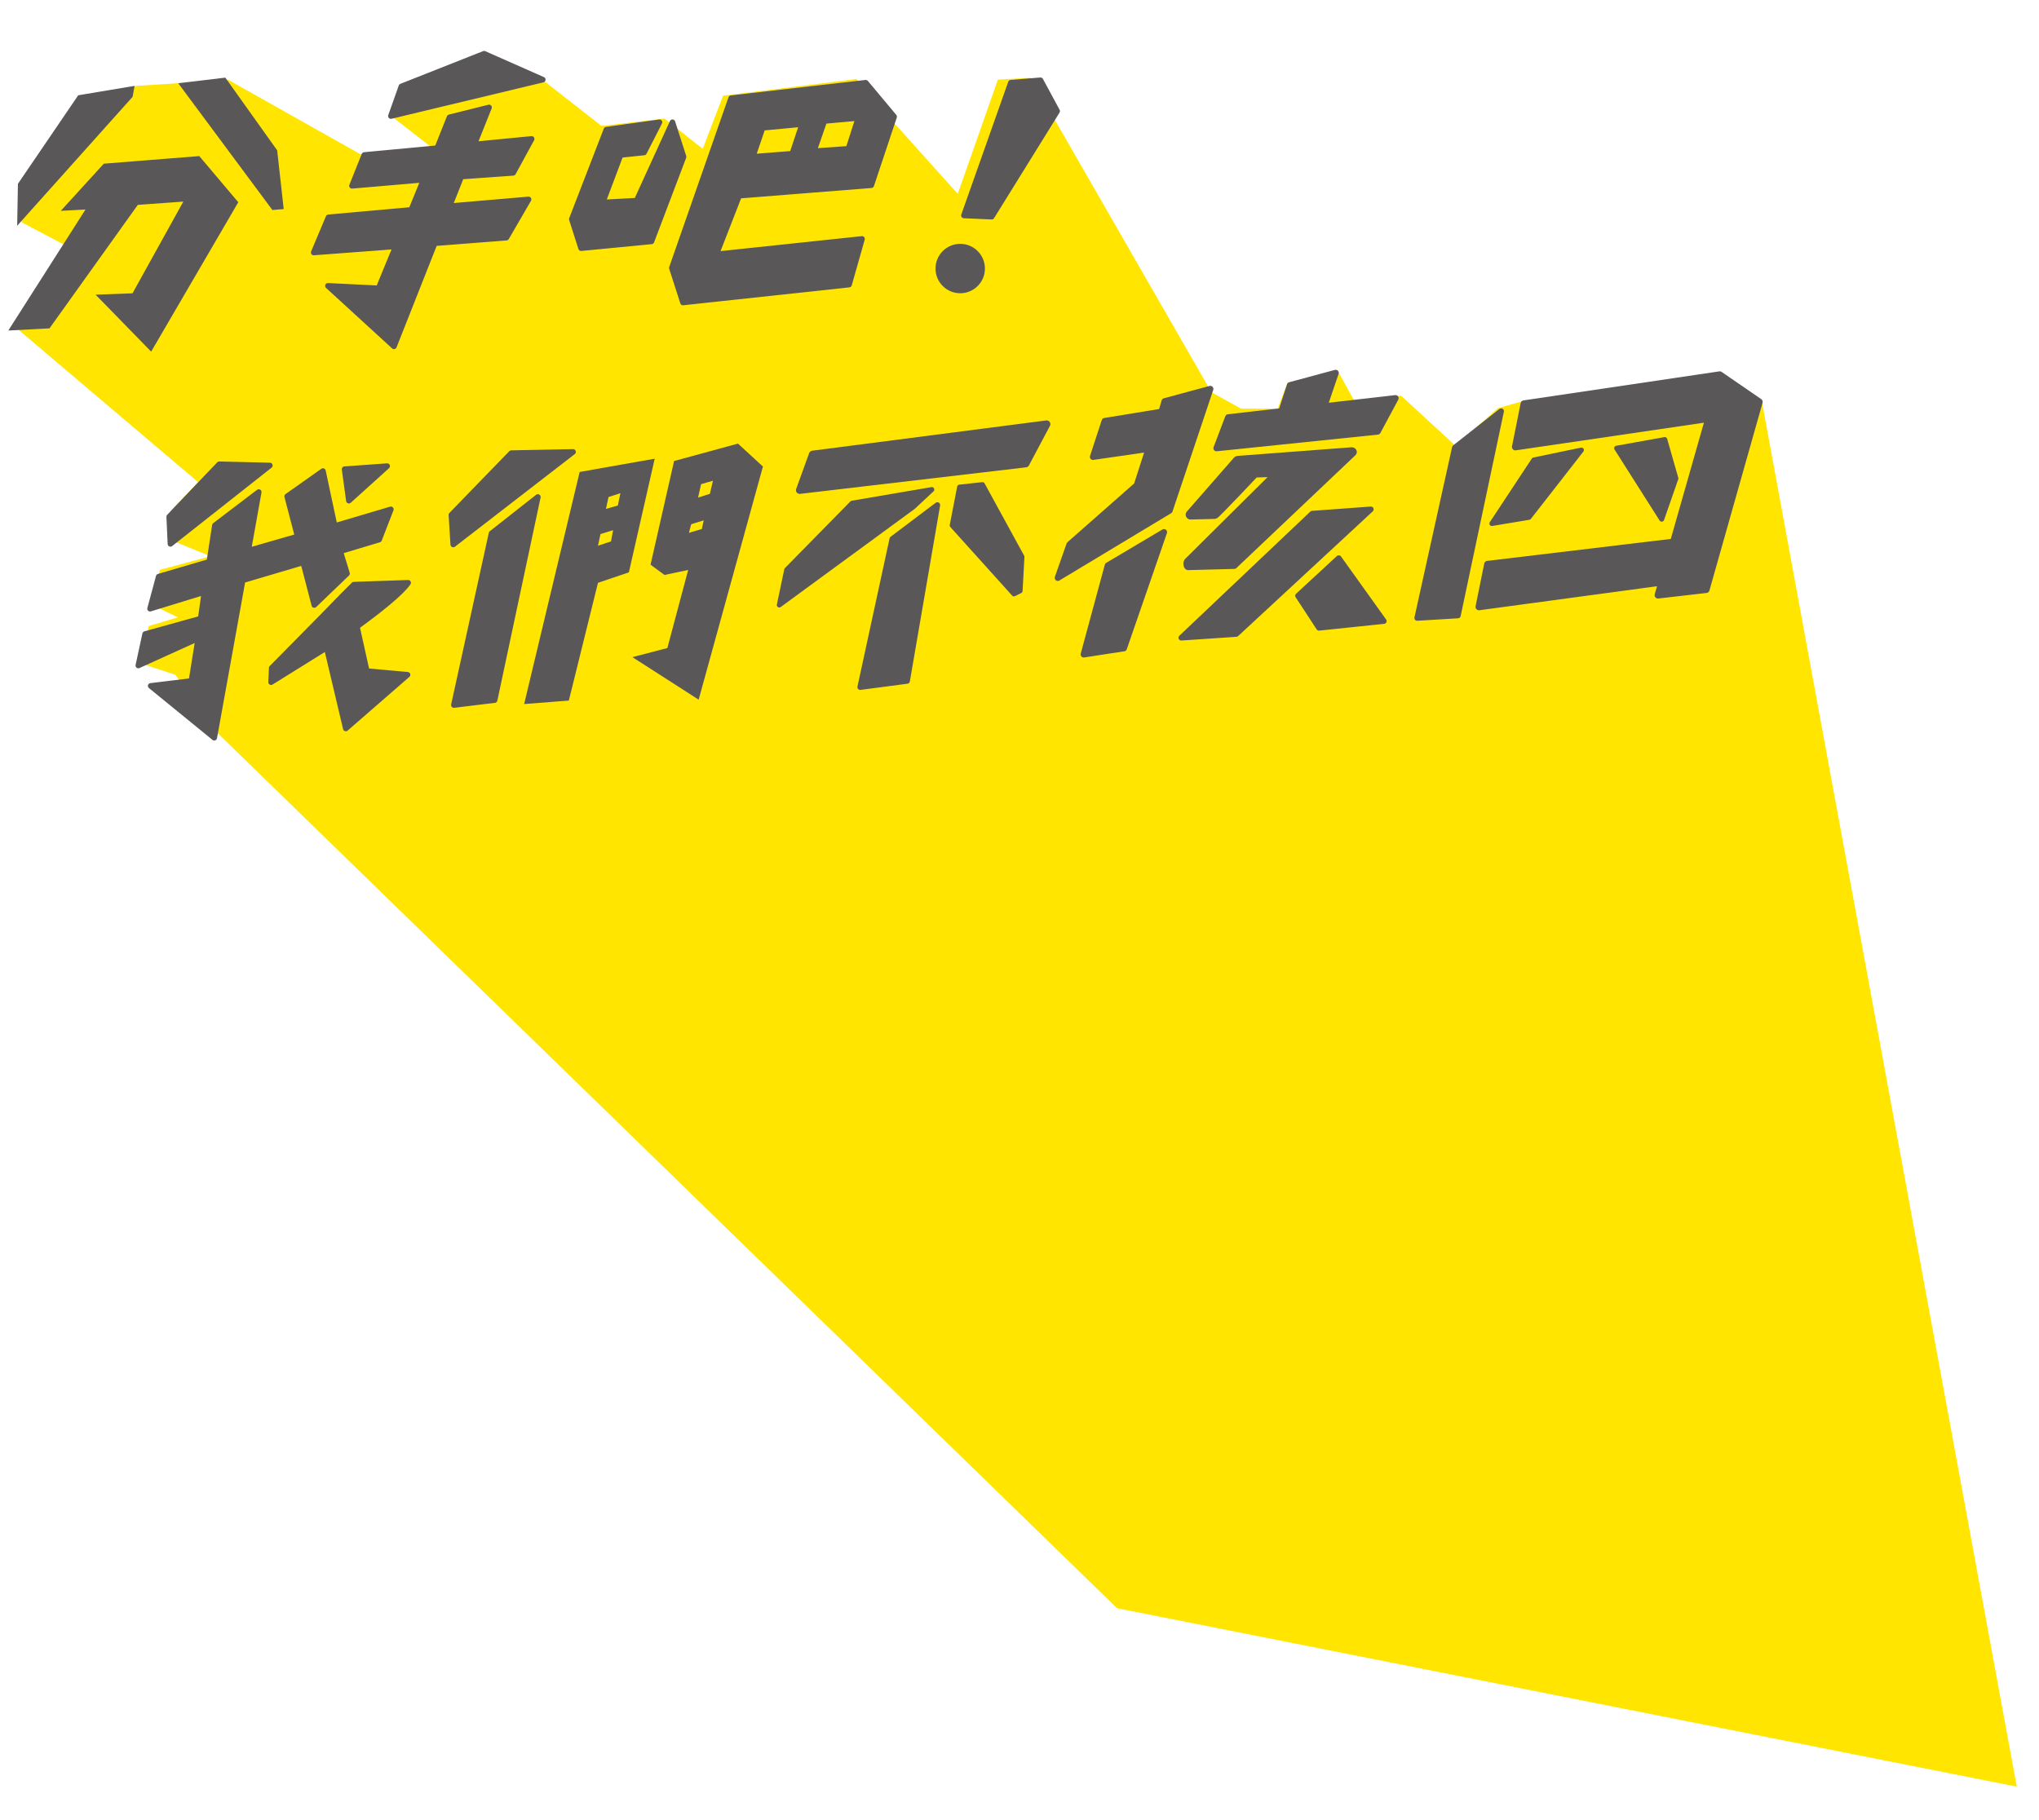
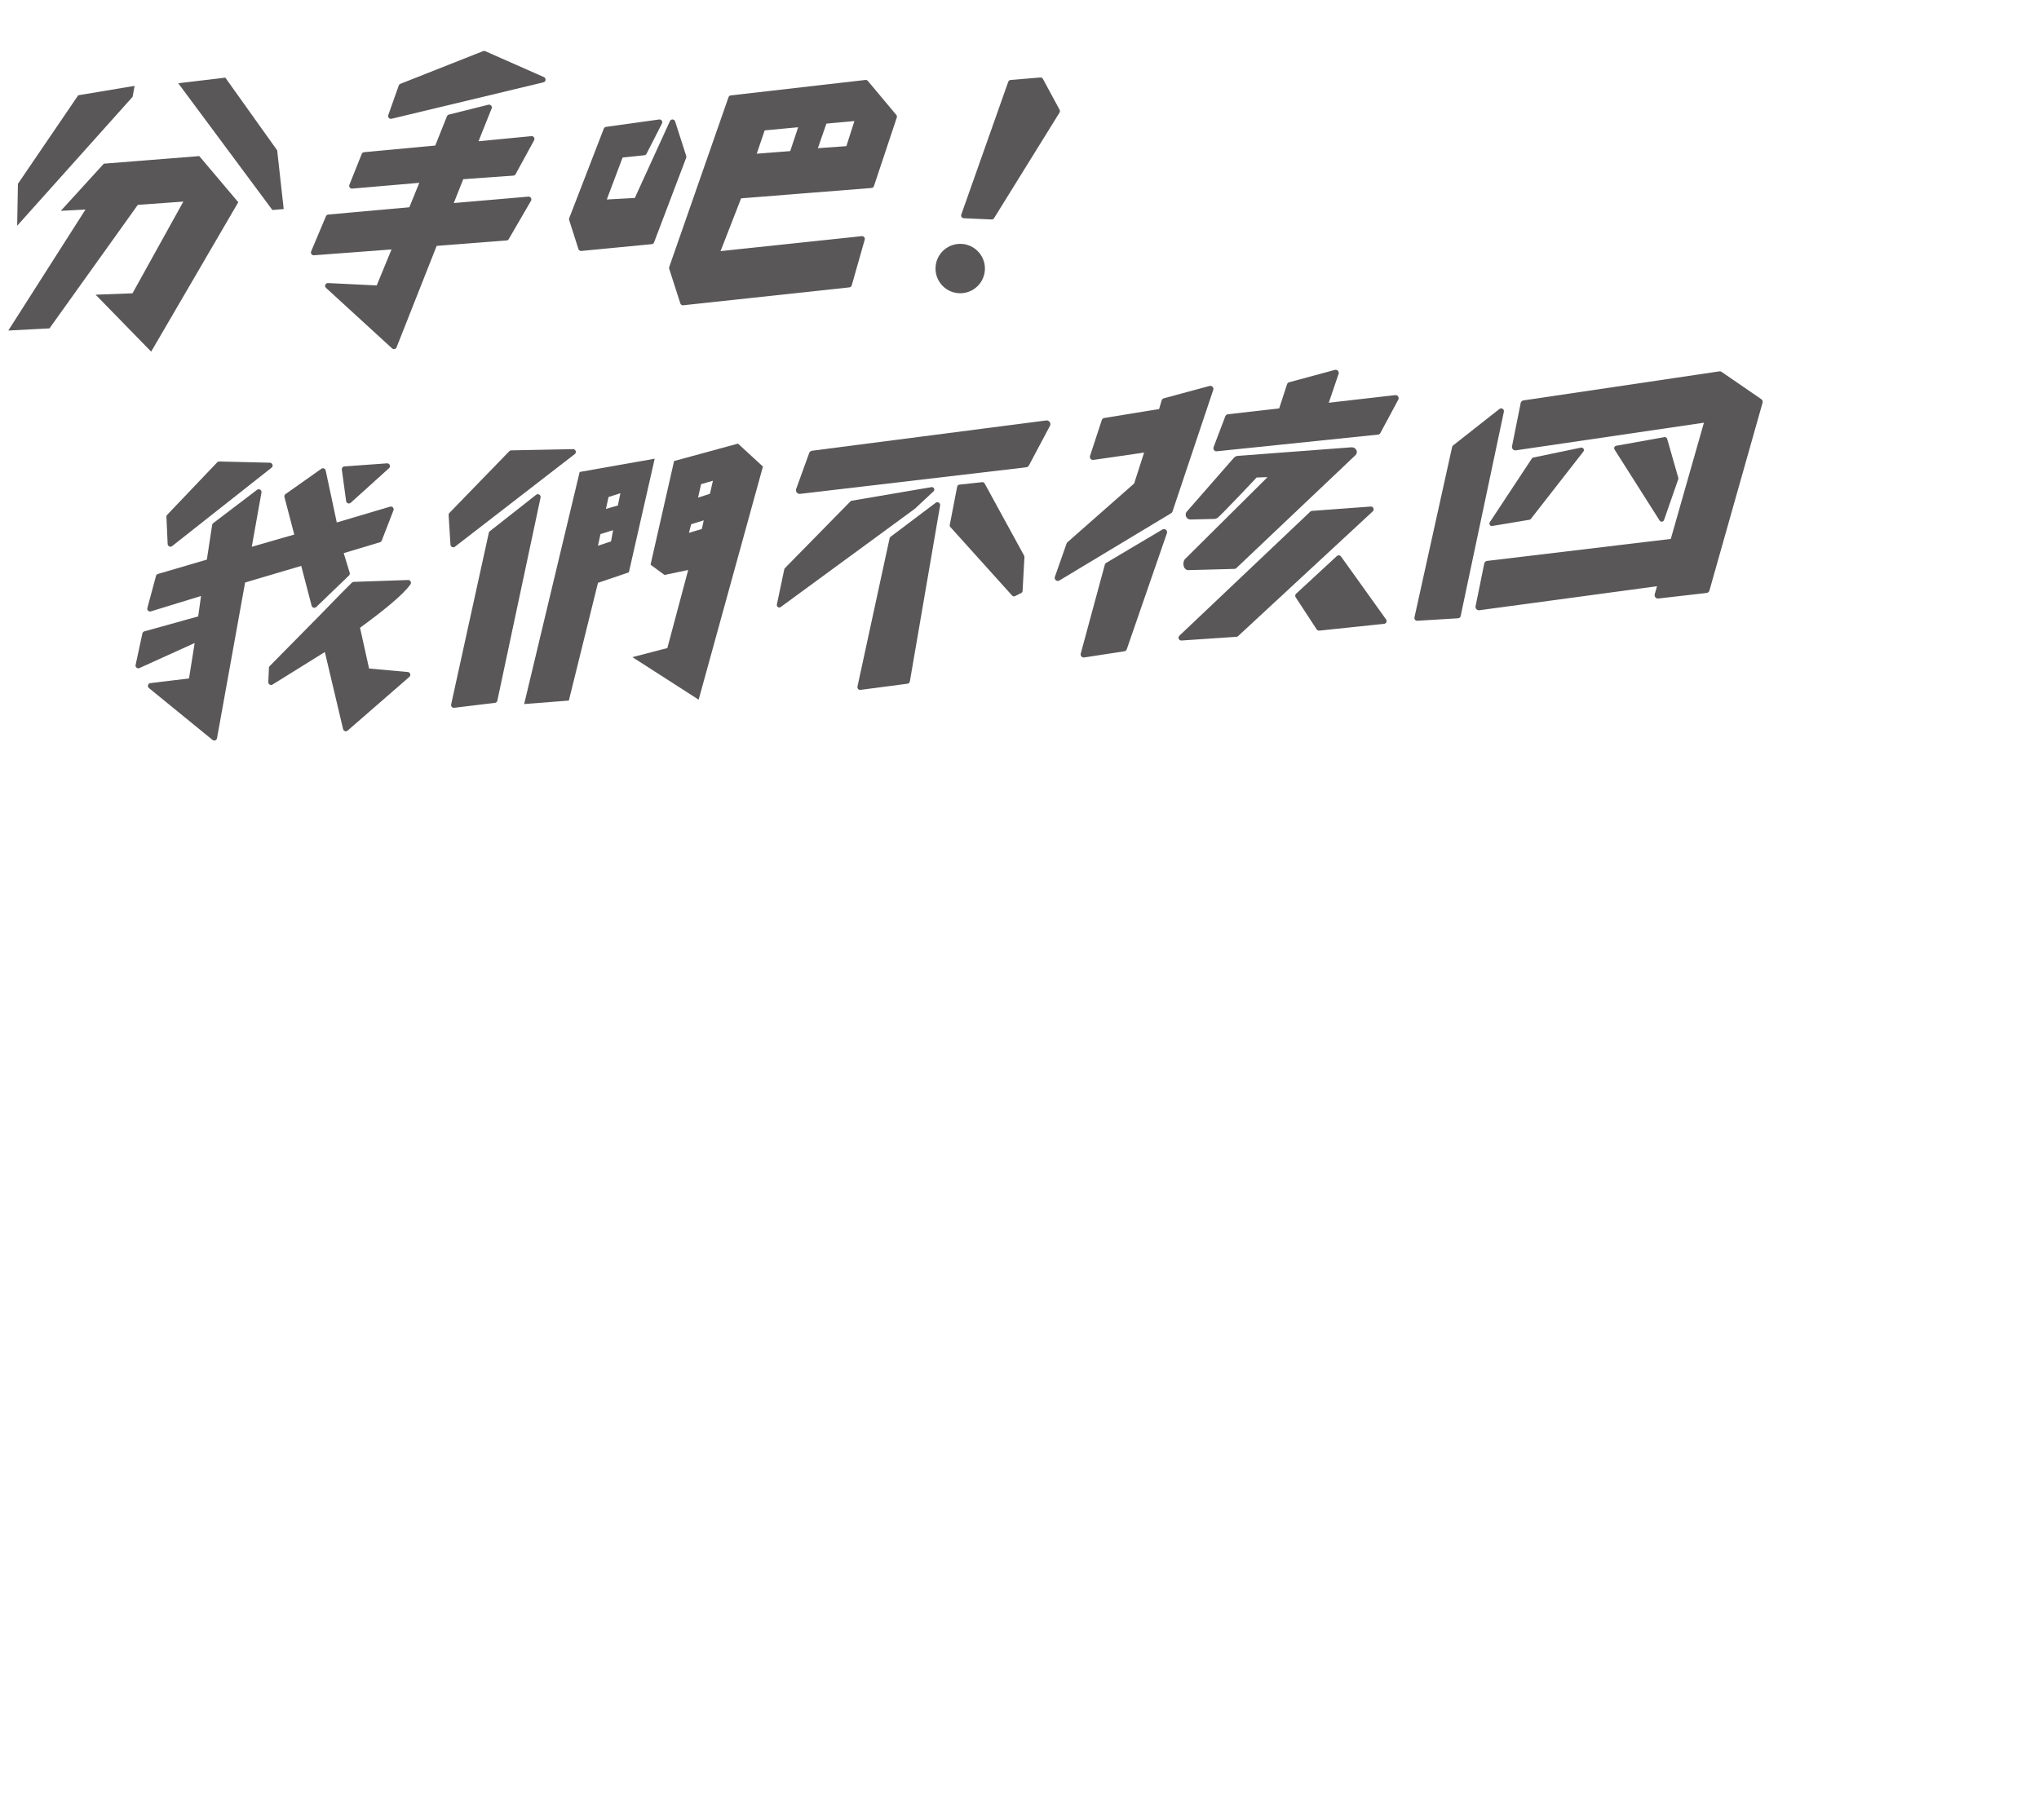
<svg xmlns="http://www.w3.org/2000/svg" viewBox="0 0 330.2 294.8">
-   <g fill="#FFE500">
-     <path d="M35.8 74.2l8.7.2 5 2.9 3.3-2 3 2.3 6.9-3.1 9.7 8.3 9.9-10.2 10.7-.4 4.4 3.3 7.4-1.4 3.7 2.4 10.3-4.7 8.8 7.6 41-11.6 7.2 3.5 18.5-8.8 6.7 3.7h5.9l1.6-4.2 8.1-2 2.7 4.9 7.6-.8 8.8 8.1 6.9-6.1 4.3-1.2h38.4l41.3 224.5-145.7-28.9L35.3 118.8l-6.9-9.5-5.8-1.9 1.5-6 4.7-1.4-4.3-2.1 1.4-5.6 8.2-2.2-6.4-2.6-.1-4.7z" />
-     <path d="M58.4 25L36.9 12.9l-9.9.7-4.8.3-8.9 1.8-9.8 13.8V36l7.2 3.8L2.5 53l48.1 40.8 77.6 27.2 47.9 5.4 19.6-63.7-28.8-50.1-5.3.3-6.5 18.5-11.4-12.7-5-5.9-21.6 2.7-3.3 8.6-6.2-4.9-10.2 1.2-9.7-7.6L78 8.6l-14.9 10 6.7 5.2-5.9 1.1-5-.1" />
-   </g>
  <g fill="#595757" stroke="#595757" stroke-width=".9" stroke-linecap="round" stroke-linejoin="round" stroke-miterlimit="10" id="letter-2">
    <path d="M78.4 8.7L65 14l-1.7 4.8 24.6-5.9zM83.1 28l3-5.5-9.3.9 2.4-6-6.4 1.6-2 5L59 25.1l-2 5 11.6-1-2 4.9-13.4 1.2-2.4 5.7 13.3-1-2.8 6.8-8.2-.4 10.7 9.8 6.6-16.7 11.6-.9 3.6-6.2-12.8 1.1 1.9-4.8z" />
  </g>
  <g fill="#595757" stroke="#595757" stroke-linecap="round" stroke-linejoin="round" stroke-miterlimit="10" id="letter-7">
    <path stroke-width=".8" d="M138 81.5l-10.6 10.8-1.2 5.7 21.7-15.9 3-2.8zM154.2 85.1l1.2-6.2 3.7-.4 6.4 11.7-.3 5.5-1 .5z" />
    <path stroke-width="1.2" d="M131.6 73.6l37.9-4.9-3.4 6.4-36.6 4.3z" />
    <path stroke-width=".9" d="M144.5 87.3l7.3-5.5-4.9 28.5-7.6 1z" />
  </g>
  <g id="letter-3">
    <path fill="#595757" stroke="#595757" stroke-width=".9" stroke-linecap="round" stroke-linejoin="round" stroke-miterlimit="10" d="M106.8 19.8l-2.5 4.9-3.8.4-2.9 7.7 5.5-.3 5.8-12.7 1.8 5.6-5.2 13.7-11.4 1.1-1.5-4.7L98.2 21zM141.1 30l3.7-11.1-4.6-5.5-21.8 2.5-9.6 27.5 1.8 5.6 26.9-2.9 2.1-7.4-23.6 2.5 3.7-9.5 21.4-1.7zm-3.7-5.9l-5.6.4 1.7-4.9 5.5-.5-1.6 5zm-13.9-3.4l6.4-.6-1.6 4.8-6.4.5 1.6-4.7z" />
  </g>
  <g fill="#595757" stroke="#595757" stroke-miterlimit="10" id="letter-6">
    <path stroke-width=".9" stroke-linecap="round" stroke-linejoin="round" d="M82.8 73.4l-9.7 10 .3 4.8 19.4-15zM79.6 86.4l7.5-5.9-7 32.9-6.6.8z" />
    <path stroke-width=".8" d="M94.2 76.8l-8.8 36.8 6.4-.5 4.7-19 5-1.7 4-17.6-11.3 2zm6.8 2.5l-.6 2.9-2.8.8.6-2.8 2.8-.9zM96.3 89l.6-2.8 2.9-.9-.5 2.7-3 1zM119.4 72.3l-9.9 2.7-3.7 16.3 1.9 1.4 4.3-.9-3.6 13.5-5 1.3 9.5 6.1 10.2-37-3.7-3.4zm-3.4 5l-.7 3-2.8.9.7-3.1 2.8-.8zm-5 9.6l.6-2.3 2.9-.9-.5 2.3-3 .9z" />
  </g>
  <g fill="#595757" stroke="#595757" stroke-linecap="round" stroke-linejoin="round" stroke-miterlimit="10" id="letter-8">
    <path d="M188.6 65l-.5 1.7-9.2 1.5L177 74l9-1.3-1.9 5.9-10.9 9.6-1.9 5.4 9.8-5.9 8.3-5L196 63zM175.5 106l6.5-1 6.5-18.8-9.1 5.4z" />
    <path fill="#595757" stroke="#595757" stroke-width=".9" stroke-linecap="round" stroke-linejoin="round" stroke-miterlimit="10" d="M212.5 83.2l9.5-.7-21.8 20.2-8.9.6z" />
    <path fill="#595757" stroke="#595757" stroke-width=".9" stroke-linecap="round" stroke-linejoin="round" stroke-miterlimit="10" d="M206.4 76.8l-3.1.1c.2-.2-6.3 6.7-6.5 6.7l-4 .1c-.3 0-.4-.3-.3-.5l7.7-8.8.2-.1 18.5-1.4c.3 0 .5.3.3.5l-19.3 18.3-7.5.2c-.3 0-.4-.7-.2-1l14.2-14.1z" />
    <path fill="#595757" stroke="#595757" stroke-linecap="round" stroke-linejoin="round" stroke-miterlimit="10" d="M208.9 62.4l-1.3 4 6.9-.7 1.8-5.3z" />
    <path fill="#595757" stroke="#595757" stroke-linecap="round" stroke-linejoin="round" stroke-miterlimit="10" d="M198.9 67.6l27.1-3.1-2.9 5.4-26.1 2.7z" />
    <path fill="#595757" stroke="#595757" stroke-width=".9" stroke-linecap="round" stroke-linejoin="round" stroke-miterlimit="10" d="M210.2 96.5l3.4 5.2 10.5-1.1-7.3-10.2z" />
  </g>
  <g fill="#595757" stroke="#595757" stroke-width=".9" stroke-linecap="round" stroke-linejoin="round" stroke-miterlimit="10" id="letter-5">
    <path d="M43.7 75.4l-8.2-.2-8.1 8.5.2 4.4zM59.4 108.7l-1.6-7.2c3.7-2.7 7.1-5.4 8.3-7.1l-8.8.3-1.8 1.8-3.7 3.8-7.8 7.9-.1 2.3 9-5.6L56 118l10-8.7-6.6-.6z" />
    <path d="M55.1 89.3l6.3-1.9 1.9-4.9-9.1 2.7-1.9-8.9-5.8 4.1 1.7 6.5-8 2.3 1.7-9.5-7.1 5.4-.9 5.9-8.2 2.4-1.4 5.2 8.8-2.7-.6 4.3-9 2.5-1.1 5.1 9.7-4.4-1.1 6.9-6.6.8 10.3 8.4L39.3 94l9.8-2.9 1.8 6.9 5.3-5.1z" />
    <path d="M62.7 75.5l-6.9.5.7 5.1z" />
  </g>
  <g id="letter-9">
    <path fill="#595757" stroke="#595757" stroke-width="1.1" stroke-linecap="round" stroke-linejoin="round" stroke-miterlimit="10" d="M278.5 60.7l-31.7 4.7-1.4 7 31.3-4.6-5.7 20-30.1 3.6-1.4 6.9 29.6-4-.6 2.1 7.8-.9 8.6-30.4z" />
    <path fill="#595757" stroke="#595757" stroke-width=".8" stroke-linecap="round" stroke-linejoin="round" stroke-miterlimit="10" d="M261.8 72.6l7.8-1.4 1.8 6.3-2.3 6.6zM248.4 74.5l-6.8 10.3 6-1 8.5-10.9z" />
    <path fill="#595757" stroke="#595757" stroke-width=".9" stroke-linecap="round" stroke-linejoin="round" stroke-miterlimit="10" d="M235.6 72.5l7.5-5.9-7 33.1-6.6.4z" />
  </g>
  <g id="letter-4">
    <circle fill="#595757" stroke="#595757" stroke-width=".8" stroke-linecap="round" stroke-linejoin="round" stroke-miterlimit="10" cx="155.5" cy="43.5" r="3.6" />
    <path fill="#595757" stroke="#595757" stroke-width=".9" stroke-linecap="round" stroke-linejoin="round" stroke-miterlimit="10" d="M163.7 13.4l-7.6 21.5 4.5.2L171.2 18l-2.7-5z" />
  </g>
  <g fill="#595757" stroke="#595757" stroke-width=".8" stroke-miterlimit="10" id="letter-1">
    <path d="M12.9 15.8L3.3 29.9l-.1 5.6 17.9-20 .2-1.1zM29.6 13.8l6.7-.8 8.2 11.5 1 9-1.2.1zM17 26.9l-6.2 6.8 3.8-.2L2.1 53.1l5.7-.3 14.3-20 8.3-.6-8.7 15.7-5.3.2 8 8.2 13.7-23.5-6-7.1z" />
  </g>
</svg>
